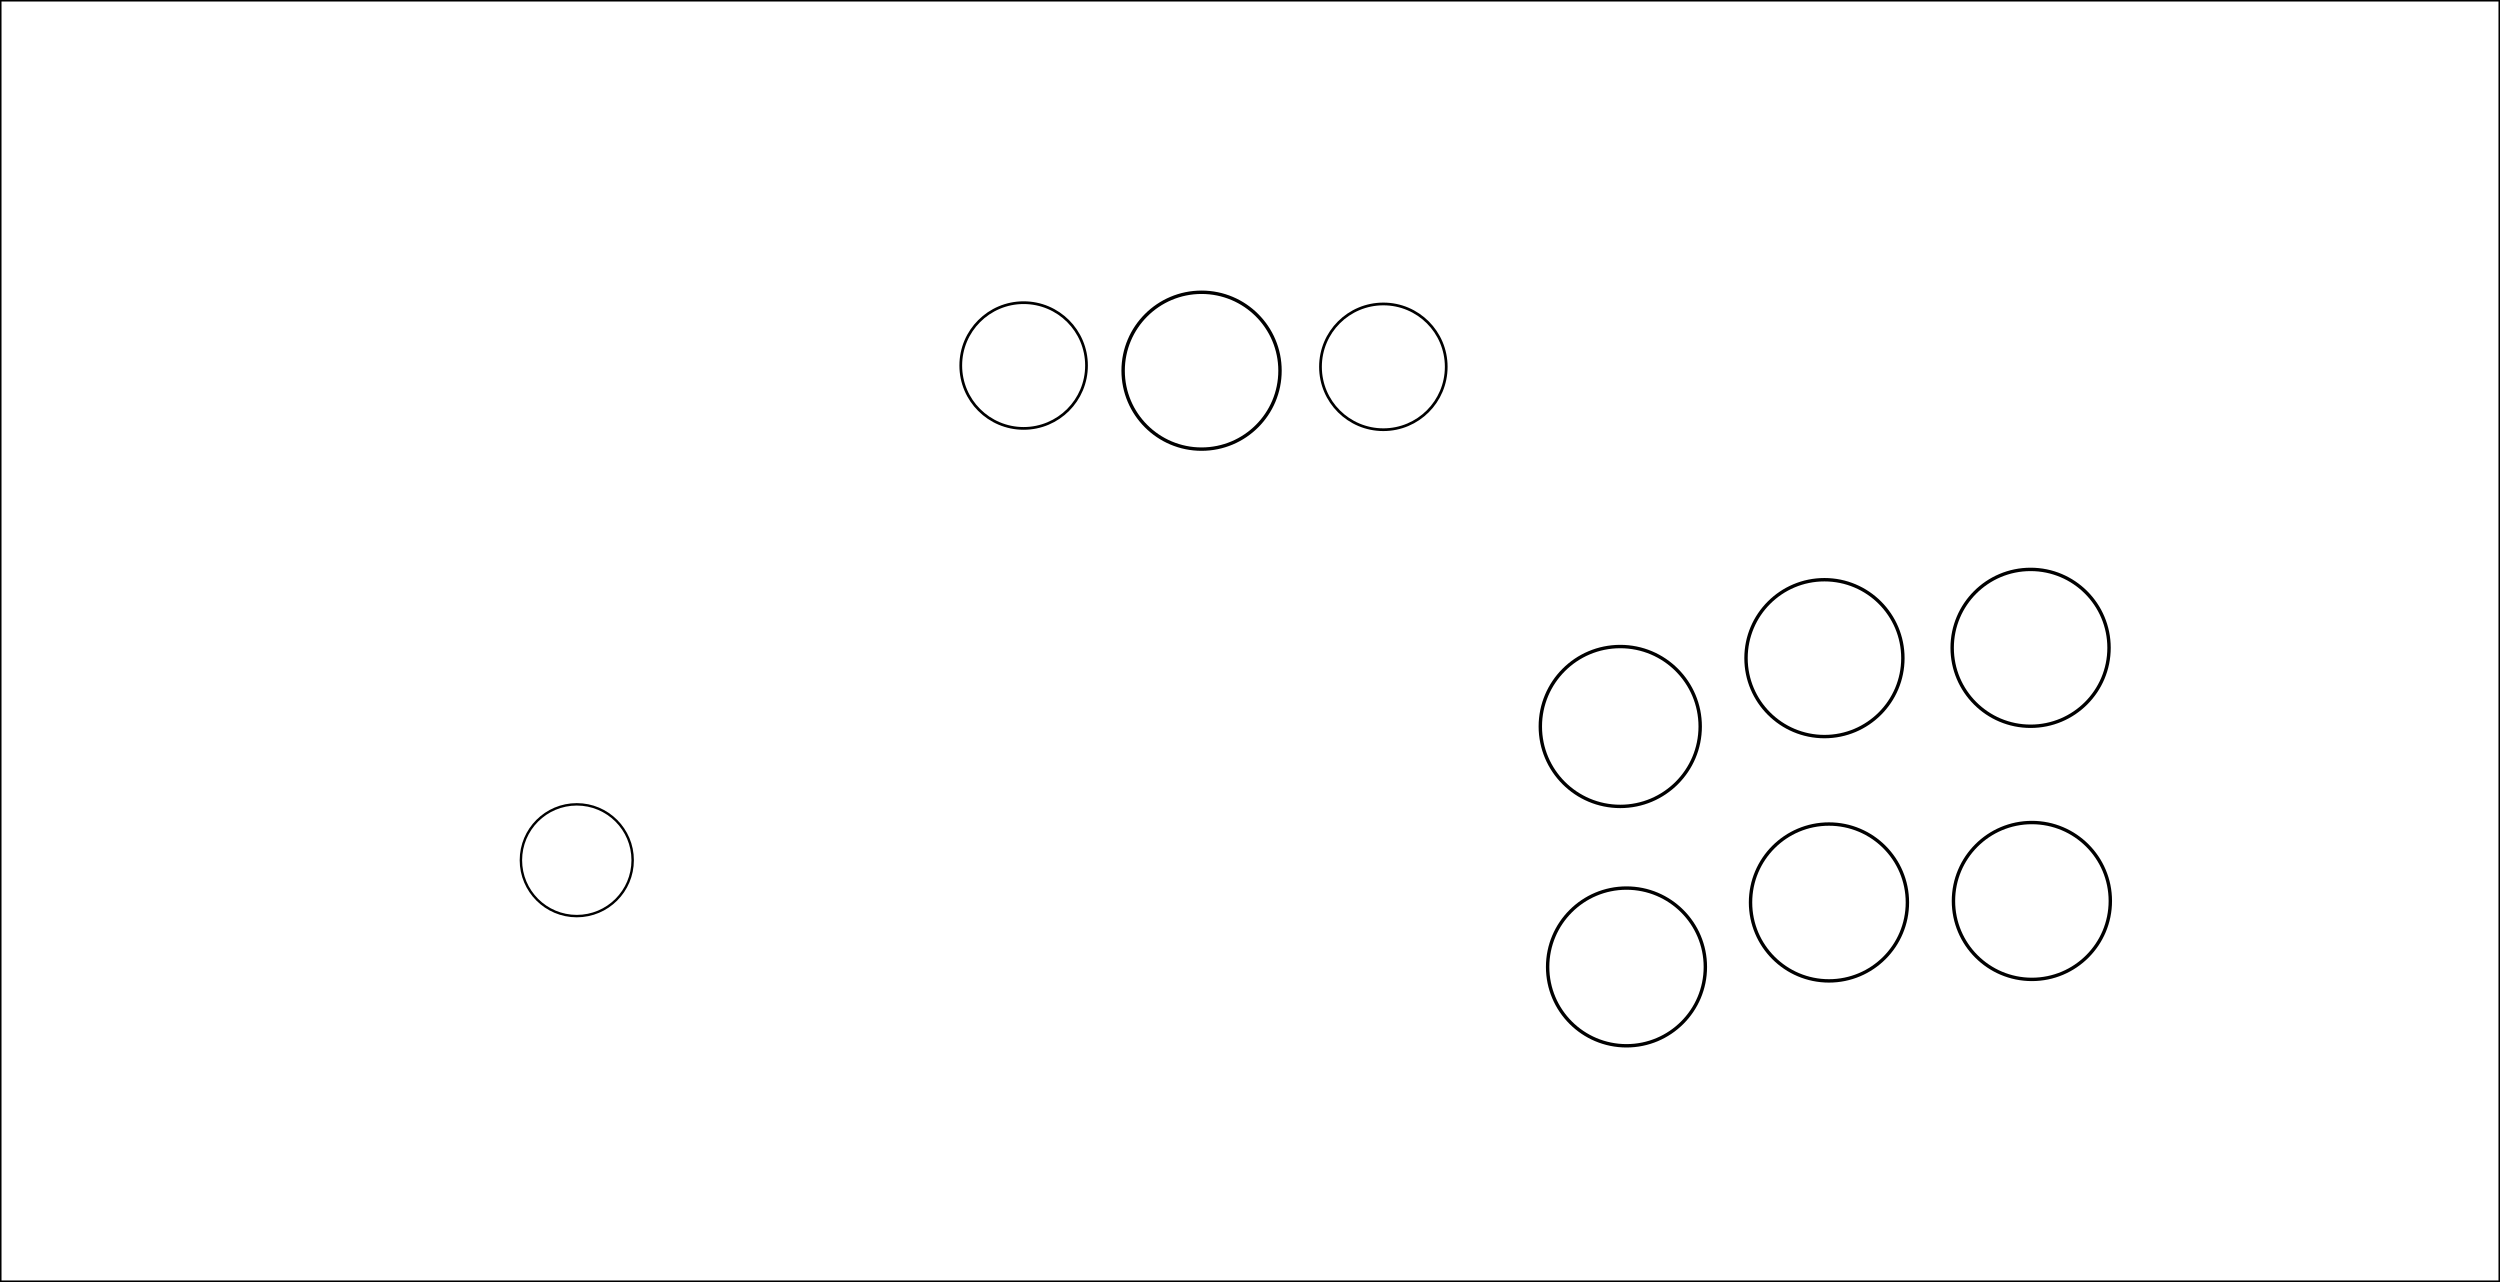
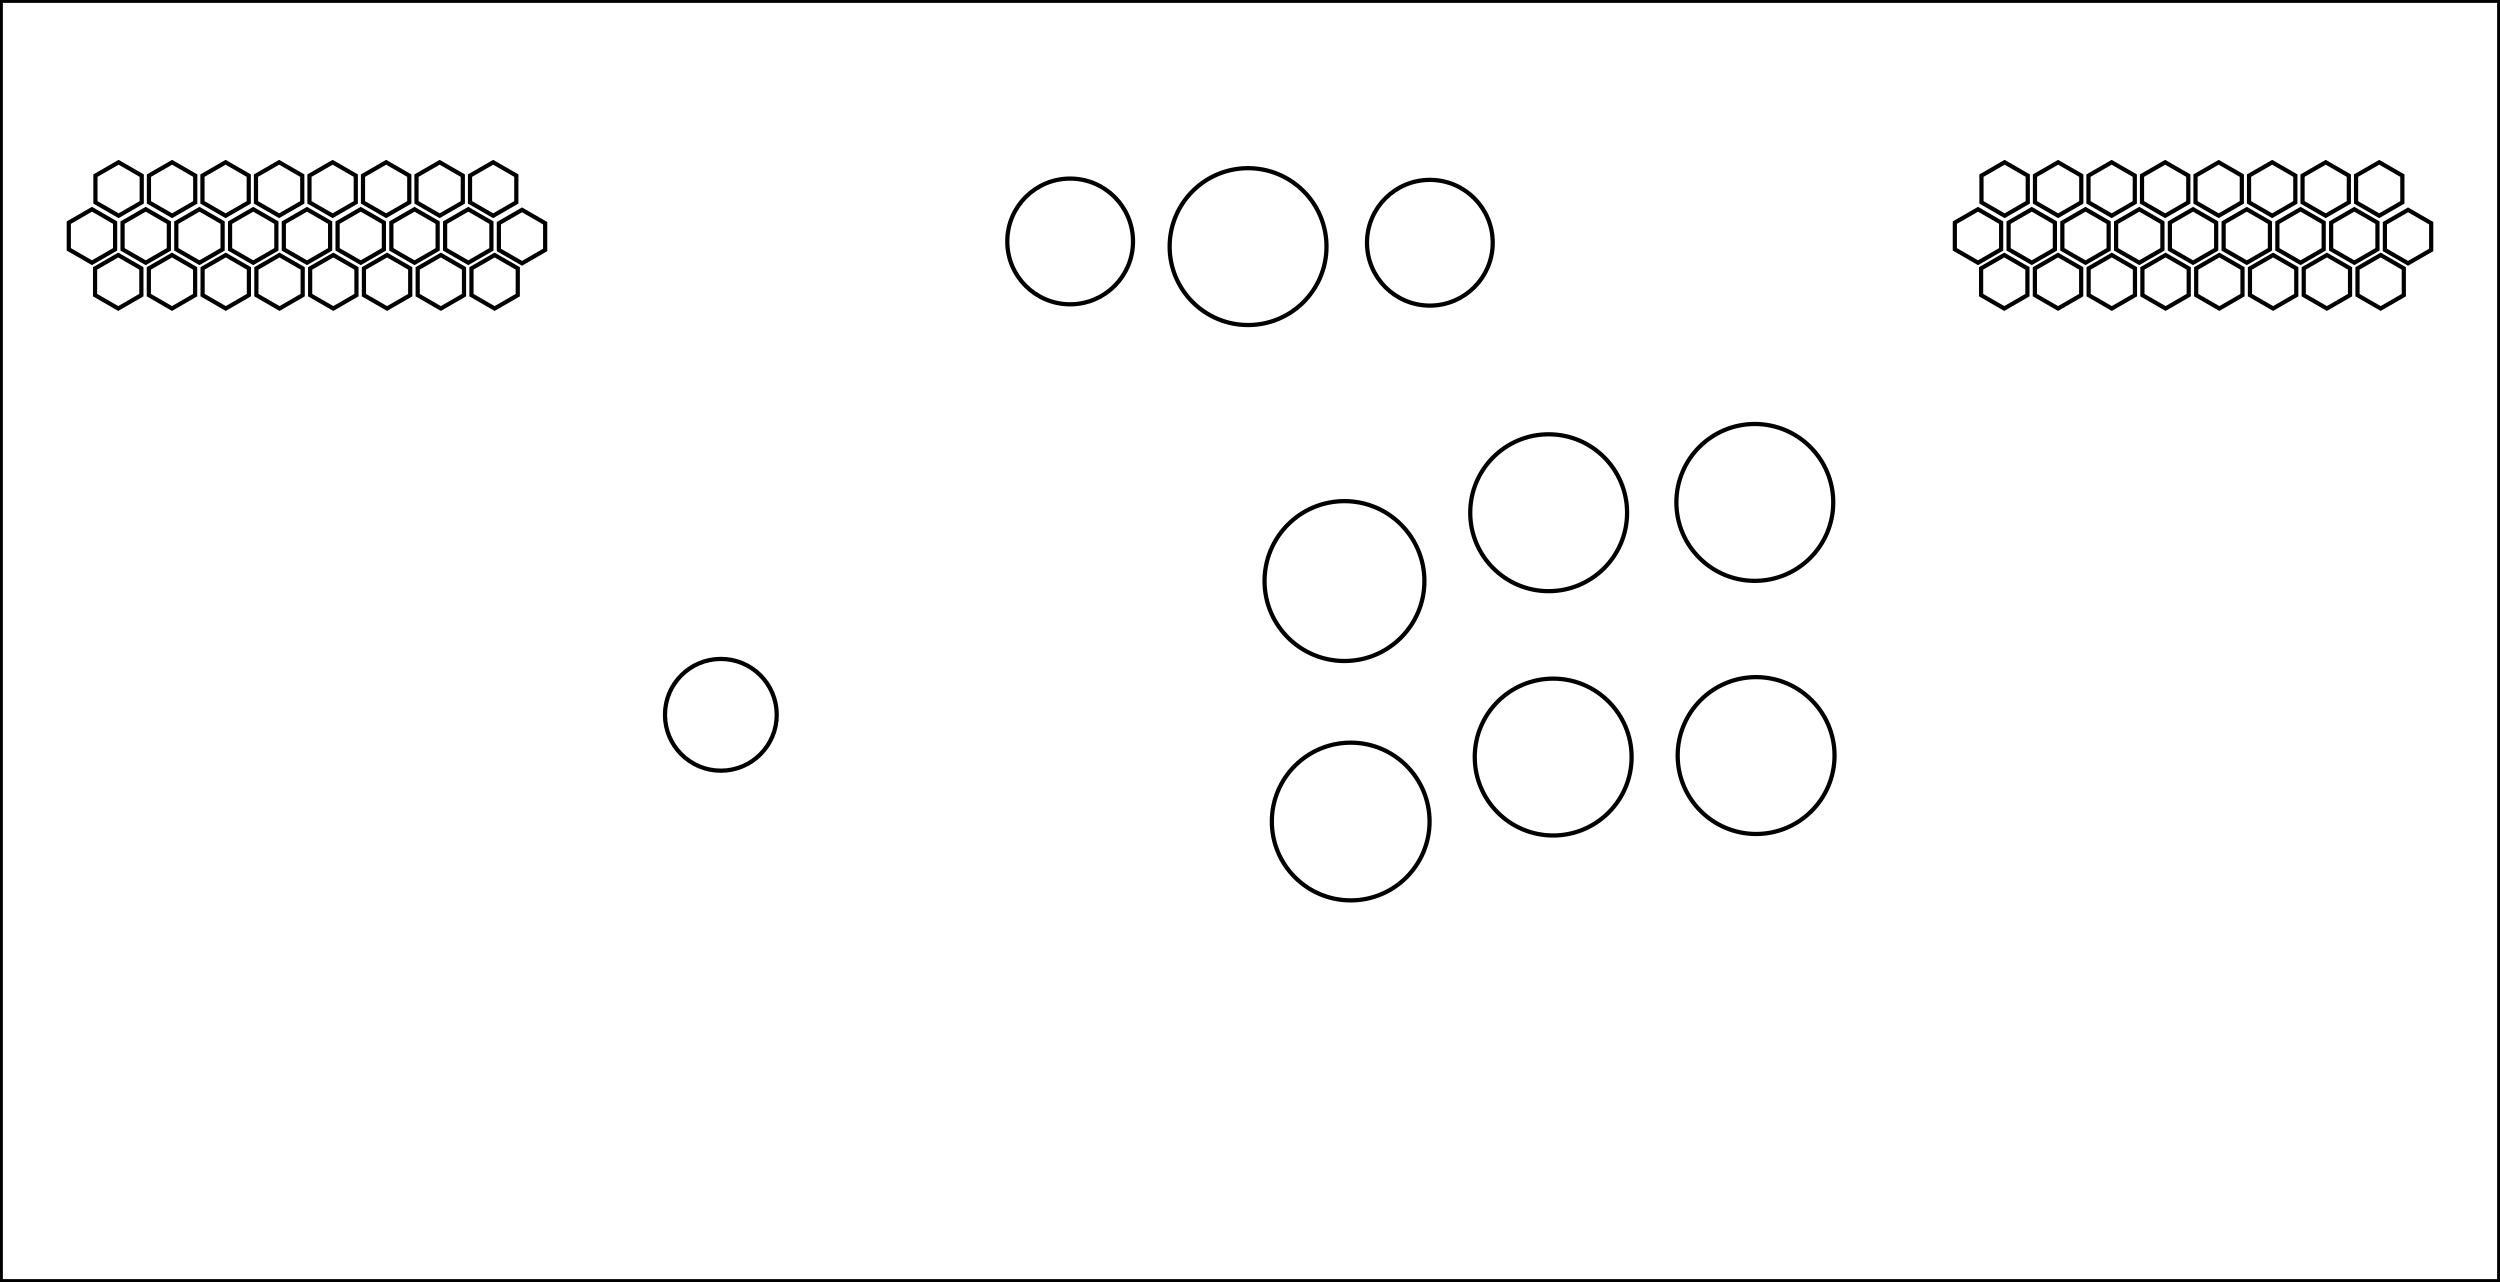
<svg xmlns="http://www.w3.org/2000/svg" id="svg3039" version="1.1" width="1641.375" height="841.688">
  <defs id="defs3043">
    <marker orient="auto" refY="0" refX="0" id="Arrow1Lend" style="overflow:visible">
      <path id="path3780" d="M 0,0 5,-5 -12.5,0 5,5 0,0 z" style="fill-rule:evenodd;stroke:#000000;stroke-width:1pt" transform="matrix(-0.8,0,0,-0.8,-10,0)" />
    </marker>
    <marker orient="auto" refY="0" refX="0" id="Arrow1Lstart" style="overflow:visible">
      <path id="path3777" d="M 0,0 5,-5 -12.5,0 5,5 0,0 z" style="fill-rule:evenodd;stroke:#000000;stroke-width:1pt" transform="matrix(0.8,0,0,0.8,10,0)" />
    </marker>
    <marker orient="auto" refY="0" refX="0" id="Arrow1Lstart-7" style="overflow:visible">
      <path id="path3777-9" d="M 0,0 5,-5 -12.5,0 5,5 0,0 z" style="fill-rule:evenodd;stroke:#000000;stroke-width:1pt" transform="matrix(0.8,0,0,0.8,10,0)" />
    </marker>
    <marker orient="auto" refY="0" refX="0" id="Arrow1Lend-6" style="overflow:visible">
      <path id="path3780-6" d="M 0,0 5,-5 -12.5,0 5,5 0,0 z" style="fill-rule:evenodd;stroke:#000000;stroke-width:1pt" transform="matrix(-0.8,0,0,-0.8,-10,0)" />
    </marker>
    <marker orient="auto" refY="0" refX="0" id="marker4973" style="overflow:visible">
      <path id="path4975" d="M 0,0 5,-5 -12.5,0 5,5 0,0 z" style="fill-rule:evenodd;stroke:#000000;stroke-width:1pt" transform="matrix(-0.8,0,0,-0.8,-10,0)" />
    </marker>
  </defs>
-   <rect style="fill:none;stroke:#000000;stroke-width:1;stroke-linecap:butt;stroke-linejoin:miter;stroke-miterlimit:4;stroke-opacity:1;stroke-dasharray:none" id="rect3067" width="1640.384" height="840.697" x="0.495" y="0.497" />
-   <path transform="matrix(1.592105,0,0,1.592105,-9.40715,-960.8243)" style="fill:none;stroke:#000000;stroke-opacity:1" id="path3822-8-4-7" d="m 266.807,958.229 a 23.044,23.044 0 1 1 -46.088,0 23.044,23.044 0 1 1 46.088,0 z" />
-   <path style="fill:none;stroke:#000000;stroke-opacity:1" id="path3818-2" d="m 196.98,906.521 a 23.486,23.486 0 1 1 -46.972,0 23.486,23.486 0 1 1 46.972,0 z" transform="matrix(2.234622,0,0,2.234622,676.0879,-1548.763)" />
-   <path style="fill:none;stroke:#000000;stroke-opacity:1" id="path3820-3" d="m 198.495,977.169 a 23.17,23.17 0 1 1 -46.341,0 23.17,23.17 0 1 1 46.341,0 z" transform="matrix(2.234622,0,0,2.234622,676.0879,-1548.763)" />
-   <path style="fill:none;stroke:#000000;stroke-opacity:1" id="path3822-5" d="m 266.807,958.229 a 23.044,23.044 0 1 1 -46.088,0 23.044,23.044 0 1 1 46.088,0 z" transform="matrix(2.234622,0,0,2.234622,656.0879,-1548.763)" />
-   <path transform="matrix(2.234622,0,0,2.234622,789.3196,-1549.75)" style="fill:none;stroke:#000000;stroke-opacity:1" id="path3822-4-6" d="m 266.807,958.229 a 23.044,23.044 0 1 1 -46.088,0 23.044,23.044 0 1 1 46.088,0 z" />
-   <path transform="matrix(2.234622,0,0,2.234622,653.1252,-1709.172)" style="fill:none;stroke:#000000;stroke-opacity:1" id="path3822-0-8" d="m 266.807,958.229 a 23.044,23.044 0 1 1 -46.088,0 23.044,23.044 0 1 1 46.088,0 z" />
-   <path transform="matrix(2.234622,0,0,2.234622,788.4731,-1715.945)" style="fill:none;stroke:#000000;stroke-opacity:1" id="path3822-9-0" d="m 266.807,958.229 a 23.044,23.044 0 1 1 -46.088,0 23.044,23.044 0 1 1 46.088,0 z" />
-   <path transform="matrix(2.234622,0,0,2.234622,244.1705,-1897.899)" style="fill:none;stroke:#000000;stroke-opacity:1" id="path3822-48-8" d="m 266.807,958.229 a 23.044,23.044 0 1 1 -46.088,0 23.044,23.044 0 1 1 46.088,0 z" />
-   <path transform="matrix(1.791197,0,0,1.791197,471.6162,-1475.535)" style="fill:none;stroke:#000000;stroke-opacity:1" id="path3822-8-6" d="m 266.807,958.229 a 23.044,23.044 0 1 1 -46.088,0 23.044,23.044 0 1 1 46.088,0 z" />
-   <path transform="matrix(1.791197,0,0,1.791197,235.4452,-1476.382)" style="fill:none;stroke:#000000;stroke-opacity:1" id="path3822-8-4-1" d="m 266.807,958.229 a 23.044,23.044 0 1 1 -46.088,0 23.044,23.044 0 1 1 46.088,0 z" />
+   <rect style="fill:none;stroke:#000000;stroke-width:2.789;stroke-linecap:butt;stroke-linejoin:miter;stroke-miterlimit:4;stroke-opacity:1;stroke-dasharray:none" id="rect3067" width="1640.384" height="840.697" x="0.495" y="0.497" />
+   <g id="g3040" transform="translate(-54.72434,28)" style="stroke:#000000;stroke-width:2.789;stroke-miterlimit:4;stroke-opacity:1;stroke-dasharray:none">
+     <path d="m 266.807,958.229 c 0,12.727 -10.317,23.044 -23.044,23.044 -12.727,0 -23.044,-10.317 -23.044,-23.044 0,-12.727 10.317,-23.044 23.044,-23.044 12.727,0 23.044,10.317 23.044,23.044 z" id="path3822-8-4-7" style="fill:none;stroke:#000000;stroke-width:1.752;stroke-miterlimit:4;stroke-opacity:1;stroke-dasharray:none" transform="matrix(1.592105,0,0,1.592105,139.9071,-1084.296)" />
+     <path transform="matrix(2.234622,0,0,2.234622,549.7451,-1672.234)" d="m 196.98,906.521 c 0,12.971 -10.515,23.486 -23.486,23.486 -12.971,0 -23.486,-10.515 -23.486,-23.486 0,-12.971 10.515,-23.486 23.486,-23.486 12.971,0 23.486,10.515 23.486,23.486 z" id="path3818-2" style="fill:none;stroke:#000000;stroke-width:1.248;stroke-miterlimit:4;stroke-opacity:1;stroke-dasharray:none" />
+     <path transform="matrix(2.234622,0,0,2.234622,549.7451,-1672.234)" d="m 198.495,977.169 c 0,12.797 -10.374,23.17 -23.17,23.17 -12.797,0 -23.17,-10.374 -23.17,-23.17 0,-12.797 10.374,-23.17 23.17,-23.17 12.797,0 23.17,10.374 23.17,23.17 z" id="path3820-3" style="fill:none;stroke:#000000;stroke-width:1.248;stroke-miterlimit:4;stroke-opacity:1;stroke-dasharray:none" />
+     <path transform="matrix(2.234622,0,0,2.234622,529.7451,-1672.234)" d="m 266.807,958.229 c 0,12.727 -10.317,23.044 -23.044,23.044 -12.727,0 -23.044,-10.317 -23.044,-23.044 0,-12.727 10.317,-23.044 23.044,-23.044 12.727,0 23.044,10.317 23.044,23.044 z" id="path3822-5" style="fill:none;stroke:#000000;stroke-width:1.248;stroke-miterlimit:4;stroke-opacity:1;stroke-dasharray:none" />
+     <path d="m 266.807,958.229 c 0,12.727 -10.317,23.044 -23.044,23.044 -12.727,0 -23.044,-10.317 -23.044,-23.044 0,-12.727 10.317,-23.044 23.044,-23.044 12.727,0 23.044,10.317 23.044,23.044 z" id="path3822-4-6" style="fill:none;stroke:#000000;stroke-width:1.248;stroke-miterlimit:4;stroke-opacity:1;stroke-dasharray:none" transform="matrix(2.234622,0,0,2.234622,662.9768,-1673.222)" />
+     <path d="m 266.807,958.229 c 0,12.727 -10.317,23.044 -23.044,23.044 -12.727,0 -23.044,-10.317 -23.044,-23.044 0,-12.727 10.317,-23.044 23.044,-23.044 12.727,0 23.044,10.317 23.044,23.044 z" id="path3822-0-8" style="fill:none;stroke:#000000;stroke-width:1.248;stroke-miterlimit:4;stroke-opacity:1;stroke-dasharray:none" transform="matrix(2.234622,0,0,2.234622,526.7824,-1832.644)" />
+     <path d="m 266.807,958.229 c 0,12.727 -10.317,23.044 -23.044,23.044 -12.727,0 -23.044,-10.317 -23.044,-23.044 0,-12.727 10.317,-23.044 23.044,-23.044 12.727,0 23.044,10.317 23.044,23.044 z" id="path3822-9-0" style="fill:none;stroke:#000000;stroke-width:1.248;stroke-miterlimit:4;stroke-opacity:1;stroke-dasharray:none" transform="matrix(2.234622,0,0,2.234622,662.1303,-1839.416)" />
+   </g>
+   <g id="g3035" style="stroke:#000000;stroke-width:2.789;stroke-miterlimit:4;stroke-opacity:1;stroke-dasharray:none" transform="translate(30.53028,42)">
+     <path d="m 266.807,958.229 c 0,12.727 -10.317,23.044 -23.044,23.044 -12.727,0 -23.044,-10.317 -23.044,-23.044 0,-12.727 10.317,-23.044 23.044,-23.044 12.727,0 23.044,10.317 23.044,23.044 z" id="path3822-48-8" style="fill:none;stroke:#000000;stroke-width:1.248;stroke-miterlimit:4;stroke-opacity:1;stroke-dasharray:none" transform="matrix(2.234622,0,0,2.234622,244.1705,-2021.37)" />
+     <path d="m 266.807,958.229 c 0,12.727 -10.317,23.044 -23.044,23.044 -12.727,0 -23.044,-10.317 -23.044,-23.044 0,-12.727 10.317,-23.044 23.044,-23.044 12.727,0 23.044,10.317 23.044,23.044 z" id="path3822-8-6" style="fill:none;stroke:#000000;stroke-width:1.557;stroke-miterlimit:4;stroke-opacity:1;stroke-dasharray:none" transform="matrix(1.791197,0,0,1.791197,471.6162,-1599.006)" />
+     <path d="m 266.807,958.229 c 0,12.727 -10.317,23.044 -23.044,23.044 -12.727,0 -23.044,-10.317 -23.044,-23.044 0,-12.727 10.317,-23.044 23.044,-23.044 12.727,0 23.044,10.317 23.044,23.044 z" id="path3822-8-4-1" style="fill:none;stroke:#000000;stroke-width:1.557;stroke-miterlimit:4;stroke-opacity:1;stroke-dasharray:none" transform="matrix(1.791197,0,0,1.791197,235.4452,-1599.853)" />
+   </g>
+   <g id="g4023" transform="translate(-11.99416,0)">
+     <path d="m -238.604,-128.105 0,-56.305 48.761,-28.152 48.761,28.152 0,56.305 -48.761,28.152 z" id="path3881-4" style="fill:none;stroke:#000000;stroke-width:8.848;stroke-linecap:butt;stroke-miterlimit:4;stroke-opacity:1;stroke-dasharray:none;stroke-dashoffset:0" transform="matrix(0.3116924,0,0,0.3116924,149.0189,172.7892)" />
+     <path d="m -238.604,-128.105 0,-56.305 48.761,-28.152 48.761,28.152 0,56.305 -48.761,28.152 z" id="path3881-7-4-5" style="fill:none;stroke:#000000;stroke-width:8.848;stroke-linecap:butt;stroke-miterlimit:4;stroke-opacity:1;stroke-dasharray:none;stroke-dashoffset:0" transform="matrix(0.3116924,0,0,0.3116924,184.1531,172.7892)" />
+     <path d="m -238.604,-128.105 0,-56.305 48.761,-28.152 48.761,28.152 0,56.305 -48.761,28.152 z" id="path3881-4-1" style="fill:none;stroke:#000000;stroke-width:8.848;stroke-linecap:butt;stroke-miterlimit:4;stroke-opacity:1;stroke-dasharray:none;stroke-dashoffset:0" transform="matrix(0.3116924,0,0,0.3116924,219.2873,172.7892)" />
+     <path d="m -238.604,-128.105 0,-56.305 48.761,-28.152 48.761,28.152 0,56.305 -48.761,28.152 z" id="path3881-7-4-5-4" style="fill:none;stroke:#000000;stroke-width:8.848;stroke-linecap:butt;stroke-miterlimit:4;stroke-opacity:1;stroke-dasharray:none;stroke-dashoffset:0" transform="matrix(0.3116924,0,0,0.3116924,254.4215,172.7892)" />
+     <path transform="matrix(0.3116924,0,0,0.3116924,131.5361,203.6413)" d="m -238.604,-128.105 0,-56.305 48.761,-28.152 48.761,28.152 0,56.305 -48.761,28.152 z" id="path3881-2" style="fill:none;stroke:#000000;stroke-width:8.848;stroke-linecap:butt;stroke-miterlimit:4;stroke-opacity:1;stroke-dasharray:none;stroke-dashoffset:0" />
+     <path d="m -238.604,-128.105 0,-56.305 48.761,-28.152 48.761,28.152 0,56.305 -48.761,28.152 z" id="path3881-7-4-2" style="fill:none;stroke:#000000;stroke-width:8.848;stroke-linecap:butt;stroke-miterlimit:4;stroke-opacity:1;stroke-dasharray:none;stroke-dashoffset:0" transform="matrix(0.3116924,0,0,0.3116924,166.8309,203.6413)" />
+     <path d="m -238.604,-128.105 0,-56.305 48.761,-28.152 48.761,28.152 0,56.305 -48.761,28.152 z" id="path3881-4-16" style="fill:none;stroke:#000000;stroke-width:8.848;stroke-linecap:butt;stroke-miterlimit:4;stroke-opacity:1;stroke-dasharray:none;stroke-dashoffset:0" transform="matrix(0.3116924,0,0,0.3116924,148.7816,233.7022)" />
+     <path d="m -238.604,-128.105 0,-56.305 48.761,-28.152 48.761,28.152 0,56.305 -48.761,28.152 z" id="path3881-7-4-5-8" style="fill:none;stroke:#000000;stroke-width:8.848;stroke-linecap:butt;stroke-miterlimit:4;stroke-opacity:1;stroke-dasharray:none;stroke-dashoffset:0" transform="matrix(0.3116924,0,0,0.3116924,184.0853,233.7022)" />
+     <path transform="matrix(0.3116924,0,0,0.3116924,202.1257,203.6413)" d="m -238.604,-128.105 0,-56.305 48.761,-28.152 48.761,28.152 0,56.305 -48.761,28.152 z" id="path3881-76" style="fill:none;stroke:#000000;stroke-width:8.848;stroke-linecap:butt;stroke-miterlimit:4;stroke-opacity:1;stroke-dasharray:none;stroke-dashoffset:0" />
+     <path d="m -238.604,-128.105 0,-56.305 48.761,-28.152 48.761,28.152 0,56.305 -48.761,28.152 z" id="path3881-7-4-1" style="fill:none;stroke:#000000;stroke-width:8.848;stroke-linecap:butt;stroke-miterlimit:4;stroke-opacity:1;stroke-dasharray:none;stroke-dashoffset:0" transform="matrix(0.3116924,0,0,0.3116924,237.4205,203.6413)" />
+     <path d="m -238.604,-128.105 0,-56.305 48.761,-28.152 48.761,28.152 0,56.305 -48.761,28.152 z" id="path3881-4-8" style="fill:none;stroke:#000000;stroke-width:8.848;stroke-linecap:butt;stroke-miterlimit:4;stroke-opacity:1;stroke-dasharray:none;stroke-dashoffset:0" transform="matrix(0.3116924,0,0,0.3116924,219.389,233.7022)" />
+     <path d="m -238.604,-128.105 0,-56.305 48.761,-28.152 48.761,28.152 0,56.305 -48.761,28.152 z" id="path3881-7-4-5-9" style="fill:none;stroke:#000000;stroke-width:8.848;stroke-linecap:butt;stroke-miterlimit:4;stroke-opacity:1;stroke-dasharray:none;stroke-dashoffset:0" transform="matrix(0.3116924,0,0,0.3116924,254.6927,233.7022)" />
+     <path d="m -238.604,-128.105 0,-56.305 48.761,-28.152 48.761,28.152 0,56.305 -48.761,28.152 z" id="path3881-4-87" style="fill:none;stroke:#000000;stroke-width:8.848;stroke-linecap:butt;stroke-miterlimit:4;stroke-opacity:1;stroke-dasharray:none;stroke-dashoffset:0" transform="matrix(0.3116924,0,0,0.3116924,289.5557,172.7892)" />
+     <path d="m -238.604,-128.105 0,-56.305 48.761,-28.152 48.761,28.152 0,56.305 -48.761,28.152 z" id="path3881-7-4-5-42" style="fill:none;stroke:#000000;stroke-width:8.848;stroke-linecap:butt;stroke-miterlimit:4;stroke-opacity:1;stroke-dasharray:none;stroke-dashoffset:0" transform="matrix(0.3116924,0,0,0.3116924,324.6899,172.7892)" />
+     <path d="m -238.604,-128.105 0,-56.305 48.761,-28.152 48.761,28.152 0,56.305 -48.761,28.152 z" id="path3881-4-1-3" style="fill:none;stroke:#000000;stroke-width:8.848;stroke-linecap:butt;stroke-miterlimit:4;stroke-opacity:1;stroke-dasharray:none;stroke-dashoffset:0" transform="matrix(0.3116924,0,0,0.3116924,359.8241,172.7892)" />
+     <path d="m -238.604,-128.105 0,-56.305 48.761,-28.152 48.761,28.152 0,56.305 -48.761,28.152 z" id="path3881-7-4-5-4-1" style="fill:none;stroke:#000000;stroke-width:8.848;stroke-linecap:butt;stroke-miterlimit:4;stroke-opacity:1;stroke-dasharray:none;stroke-dashoffset:0" transform="matrix(0.3116924,0,0,0.3116924,394.9583,172.7892)" />
+     <path transform="matrix(0.3116924,0,0,0.3116924,272.7153,203.6413)" d="m -238.604,-128.105 0,-56.305 48.761,-28.152 48.761,28.152 0,56.305 -48.761,28.152 z" id="path3881-2-8" style="fill:none;stroke:#000000;stroke-width:8.848;stroke-linecap:butt;stroke-miterlimit:4;stroke-opacity:1;stroke-dasharray:none;stroke-dashoffset:0" />
+     <path d="m -238.604,-128.105 0,-56.305 48.761,-28.152 48.761,28.152 0,56.305 -48.761,28.152 z" id="path3881-7-4-2-6" style="fill:none;stroke:#000000;stroke-width:8.848;stroke-linecap:butt;stroke-miterlimit:4;stroke-opacity:1;stroke-dasharray:none;stroke-dashoffset:0" transform="matrix(0.3116924,0,0,0.3116924,308.0101,203.6413)" />
+     <path d="m -238.604,-128.105 0,-56.305 48.761,-28.152 48.761,28.152 0,56.305 -48.761,28.152 z" id="path3881-4-16-5" style="fill:none;stroke:#000000;stroke-width:8.848;stroke-linecap:butt;stroke-miterlimit:4;stroke-opacity:1;stroke-dasharray:none;stroke-dashoffset:0" transform="matrix(0.3116924,0,0,0.3116924,289.9964,233.7022)" />
+     <path d="m -238.604,-128.105 0,-56.305 48.761,-28.152 48.761,28.152 0,56.305 -48.761,28.152 z" id="path3881-7-4-5-8-0" style="fill:none;stroke:#000000;stroke-width:8.848;stroke-linecap:butt;stroke-miterlimit:4;stroke-opacity:1;stroke-dasharray:none;stroke-dashoffset:0" transform="matrix(0.3116924,0,0,0.3116924,325.3002,233.7022)" />
+     <path transform="matrix(0.3116924,0,0,0.3116924,343.3049,203.6413)" d="m -238.604,-128.105 0,-56.305 48.761,-28.152 48.761,28.152 0,56.305 -48.761,28.152 z" id="path3881-76-8" style="fill:none;stroke:#000000;stroke-width:8.848;stroke-linecap:butt;stroke-miterlimit:4;stroke-opacity:1;stroke-dasharray:none;stroke-dashoffset:0" />
+     <path d="m -238.604,-128.105 0,-56.305 48.761,-28.152 48.761,28.152 0,56.305 -48.761,28.152 z" id="path3881-7-4-1-6" style="fill:none;stroke:#000000;stroke-width:8.848;stroke-linecap:butt;stroke-miterlimit:4;stroke-opacity:1;stroke-dasharray:none;stroke-dashoffset:0" transform="matrix(0.3116924,0,0,0.3116924,378.5997,203.6413)" />
+     <path d="m -238.604,-128.105 0,-56.305 48.761,-28.152 48.761,28.152 0,56.305 -48.761,28.152 z" id="path3881-4-8-0" style="fill:none;stroke:#000000;stroke-width:8.848;stroke-linecap:butt;stroke-miterlimit:4;stroke-opacity:1;stroke-dasharray:none;stroke-dashoffset:0" transform="matrix(0.3116924,0,0,0.3116924,360.6039,233.7022)" />
+     <path d="m -238.604,-128.105 0,-56.305 48.761,-28.152 48.761,28.152 0,56.305 -48.761,28.152 z" id="path3881-7-4-5-9-2" style="fill:none;stroke:#000000;stroke-width:8.848;stroke-linecap:butt;stroke-miterlimit:4;stroke-opacity:1;stroke-dasharray:none;stroke-dashoffset:0" transform="matrix(0.3116924,0,0,0.3116924,395.9076,233.7022)" />
+     <path d="m -238.604,-128.105 0,-56.305 48.761,-28.152 48.761,28.152 0,56.305 -48.761,28.152 z" id="path3881-7-4-1-6-6" style="fill:none;stroke:#000000;stroke-width:8.848;stroke-linecap:butt;stroke-miterlimit:4;stroke-opacity:1;stroke-dasharray:none;stroke-dashoffset:0" transform="matrix(0.3116924,0,0,0.3116924,413.8945,204.0294)" />
+     <path d="m -238.604,-128.105 0,-56.305 48.761,-28.152 48.761,28.152 0,56.305 -48.761,28.152 z" id="path3881-4-89" style="fill:none;stroke:#000000;stroke-width:8.848;stroke-linecap:butt;stroke-miterlimit:4;stroke-opacity:1;stroke-dasharray:none;stroke-dashoffset:0" transform="matrix(0.3116924,0,0,0.3116924,1387.297,172.7892)" />
+     <path d="m -238.604,-128.105 0,-56.305 48.761,-28.152 48.761,28.152 0,56.305 -48.761,28.152 z" id="path3881-7-4-5-3" style="fill:none;stroke:#000000;stroke-width:8.848;stroke-linecap:butt;stroke-miterlimit:4;stroke-opacity:1;stroke-dasharray:none;stroke-dashoffset:0" transform="matrix(0.3116924,0,0,0.3116924,1422.431,172.7892)" />
+     <path d="m -238.604,-128.105 0,-56.305 48.761,-28.152 48.761,28.152 0,56.305 -48.761,28.152 z" id="path3881-4-1-0" style="fill:none;stroke:#000000;stroke-width:8.848;stroke-linecap:butt;stroke-miterlimit:4;stroke-opacity:1;stroke-dasharray:none;stroke-dashoffset:0" transform="matrix(0.3116924,0,0,0.3116924,1457.565,172.7892)" />
+     <path d="m -238.604,-128.105 0,-56.305 48.761,-28.152 48.761,28.152 0,56.305 -48.761,28.152 z" id="path3881-7-4-5-4-6" style="fill:none;stroke:#000000;stroke-width:8.848;stroke-linecap:butt;stroke-miterlimit:4;stroke-opacity:1;stroke-dasharray:none;stroke-dashoffset:0" transform="matrix(0.3116924,0,0,0.3116924,1492.7,172.7892)" />
+     <path transform="matrix(0.3116924,0,0,0.3116924,1369.814,203.6413)" d="m -238.604,-128.105 0,-56.305 48.761,-28.152 48.761,28.152 0,56.305 -48.761,28.152 z" id="path3881-2-6" style="fill:none;stroke:#000000;stroke-width:8.848;stroke-linecap:butt;stroke-miterlimit:4;stroke-opacity:1;stroke-dasharray:none;stroke-dashoffset:0" />
+     <path d="m -238.604,-128.105 0,-56.305 48.761,-28.152 48.761,28.152 0,56.305 -48.761,28.152 z" id="path3881-7-4-2-1" style="fill:none;stroke:#000000;stroke-width:8.848;stroke-linecap:butt;stroke-miterlimit:4;stroke-opacity:1;stroke-dasharray:none;stroke-dashoffset:0" transform="matrix(0.3116924,0,0,0.3116924,1405.109,203.6413)" />
+     <path d="m -238.604,-128.105 0,-56.305 48.761,-28.152 48.761,28.152 0,56.305 -48.761,28.152 z" id="path3881-4-16-8" style="fill:none;stroke:#000000;stroke-width:8.848;stroke-linecap:butt;stroke-miterlimit:4;stroke-opacity:1;stroke-dasharray:none;stroke-dashoffset:0" transform="matrix(0.3116924,0,0,0.3116924,1387.06,233.7022)" />
+     <path d="m -238.604,-128.105 0,-56.305 48.761,-28.152 48.761,28.152 0,56.305 -48.761,28.152 z" id="path3881-7-4-5-8-4" style="fill:none;stroke:#000000;stroke-width:8.848;stroke-linecap:butt;stroke-miterlimit:4;stroke-opacity:1;stroke-dasharray:none;stroke-dashoffset:0" transform="matrix(0.3116924,0,0,0.3116924,1422.363,233.7022)" />
+     <path transform="matrix(0.3116924,0,0,0.3116924,1440.404,203.6413)" d="m -238.604,-128.105 0,-56.305 48.761,-28.152 48.761,28.152 0,56.305 -48.761,28.152 z" id="path3881-76-9" style="fill:none;stroke:#000000;stroke-width:8.848;stroke-linecap:butt;stroke-miterlimit:4;stroke-opacity:1;stroke-dasharray:none;stroke-dashoffset:0" />
+     <path d="m -238.604,-128.105 0,-56.305 48.761,-28.152 48.761,28.152 0,56.305 -48.761,28.152 z" id="path3881-7-4-1-63" style="fill:none;stroke:#000000;stroke-width:8.848;stroke-linecap:butt;stroke-miterlimit:4;stroke-opacity:1;stroke-dasharray:none;stroke-dashoffset:0" transform="matrix(0.3116924,0,0,0.3116924,1475.698,203.6413)" />
+     <path d="m -238.604,-128.105 0,-56.305 48.761,-28.152 48.761,28.152 0,56.305 -48.761,28.152 z" id="path3881-4-8-7" style="fill:none;stroke:#000000;stroke-width:8.848;stroke-linecap:butt;stroke-miterlimit:4;stroke-opacity:1;stroke-dasharray:none;stroke-dashoffset:0" transform="matrix(0.3116924,0,0,0.3116924,1457.667,233.7022)" />
+     <path d="m -238.604,-128.105 0,-56.305 48.761,-28.152 48.761,28.152 0,56.305 -48.761,28.152 z" id="path3881-7-4-5-9-8" style="fill:none;stroke:#000000;stroke-width:8.848;stroke-linecap:butt;stroke-miterlimit:4;stroke-opacity:1;stroke-dasharray:none;stroke-dashoffset:0" transform="matrix(0.3116924,0,0,0.3116924,1492.971,233.7022)" />
+     <path d="m -238.604,-128.105 0,-56.305 48.761,-28.152 48.761,28.152 0,56.305 -48.761,28.152 z" id="path3881-4-87-9" style="fill:none;stroke:#000000;stroke-width:8.848;stroke-linecap:butt;stroke-miterlimit:4;stroke-opacity:1;stroke-dasharray:none;stroke-dashoffset:0" transform="matrix(0.3116924,0,0,0.3116924,1527.834,172.7892)" />
+     <path d="m -238.604,-128.105 0,-56.305 48.761,-28.152 48.761,28.152 0,56.305 -48.761,28.152 z" id="path3881-7-4-5-42-1" style="fill:none;stroke:#000000;stroke-width:8.848;stroke-linecap:butt;stroke-miterlimit:4;stroke-opacity:1;stroke-dasharray:none;stroke-dashoffset:0" transform="matrix(0.3116924,0,0,0.3116924,1562.968,172.7892)" />
+     <path d="m -238.604,-128.105 0,-56.305 48.761,-28.152 48.761,28.152 0,56.305 -48.761,28.152 z" id="path3881-4-1-3-9" style="fill:none;stroke:#000000;stroke-width:8.848;stroke-linecap:butt;stroke-miterlimit:4;stroke-opacity:1;stroke-dasharray:none;stroke-dashoffset:0" transform="matrix(0.3116924,0,0,0.3116924,1598.102,172.7892)" />
+     <path d="m -238.604,-128.105 0,-56.305 48.761,-28.152 48.761,28.152 0,56.305 -48.761,28.152 z" id="path3881-7-4-5-4-1-8" style="fill:none;stroke:#000000;stroke-width:8.848;stroke-linecap:butt;stroke-miterlimit:4;stroke-opacity:1;stroke-dasharray:none;stroke-dashoffset:0" transform="matrix(0.3116924,0,0,0.3116924,1633.236,172.7892)" />
+     <path transform="matrix(0.3116924,0,0,0.3116924,1510.993,203.6413)" d="m -238.604,-128.105 0,-56.305 48.761,-28.152 48.761,28.152 0,56.305 -48.761,28.152 z" id="path3881-2-8-4" style="fill:none;stroke:#000000;stroke-width:8.848;stroke-linecap:butt;stroke-miterlimit:4;stroke-opacity:1;stroke-dasharray:none;stroke-dashoffset:0" />
+     <path d="m -238.604,-128.105 0,-56.305 48.761,-28.152 48.761,28.152 0,56.305 -48.761,28.152 z" id="path3881-7-4-2-6-0" style="fill:none;stroke:#000000;stroke-width:8.848;stroke-linecap:butt;stroke-miterlimit:4;stroke-opacity:1;stroke-dasharray:none;stroke-dashoffset:0" transform="matrix(0.3116924,0,0,0.3116924,1546.288,203.6413)" />
+     <path d="m -238.604,-128.105 0,-56.305 48.761,-28.152 48.761,28.152 0,56.305 -48.761,28.152 z" id="path3881-4-16-5-7" style="fill:none;stroke:#000000;stroke-width:8.848;stroke-linecap:butt;stroke-miterlimit:4;stroke-opacity:1;stroke-dasharray:none;stroke-dashoffset:0" transform="matrix(0.3116924,0,0,0.3116924,1528.274,233.7022)" />
+     <path d="m -238.604,-128.105 0,-56.305 48.761,-28.152 48.761,28.152 0,56.305 -48.761,28.152 z" id="path3881-7-4-5-8-0-6" style="fill:none;stroke:#000000;stroke-width:8.848;stroke-linecap:butt;stroke-miterlimit:4;stroke-opacity:1;stroke-dasharray:none;stroke-dashoffset:0" transform="matrix(0.3116924,0,0,0.3116924,1563.578,233.7022)" />
+     <path transform="matrix(0.3116924,0,0,0.3116924,1581.583,203.6413)" d="m -238.604,-128.105 0,-56.305 48.761,-28.152 48.761,28.152 0,56.305 -48.761,28.152 z" id="path3881-76-8-3" style="fill:none;stroke:#000000;stroke-width:8.848;stroke-linecap:butt;stroke-miterlimit:4;stroke-opacity:1;stroke-dasharray:none;stroke-dashoffset:0" />
+     <path d="m -238.604,-128.105 0,-56.305 48.761,-28.152 48.761,28.152 0,56.305 -48.761,28.152 z" id="path3881-7-4-1-6-61" style="fill:none;stroke:#000000;stroke-width:8.848;stroke-linecap:butt;stroke-miterlimit:4;stroke-opacity:1;stroke-dasharray:none;stroke-dashoffset:0" transform="matrix(0.3116924,0,0,0.3116924,1616.878,203.6413)" />
+     <path d="m -238.604,-128.105 0,-56.305 48.761,-28.152 48.761,28.152 0,56.305 -48.761,28.152 z" id="path3881-4-8-0-5" style="fill:none;stroke:#000000;stroke-width:8.848;stroke-linecap:butt;stroke-miterlimit:4;stroke-opacity:1;stroke-dasharray:none;stroke-dashoffset:0" transform="matrix(0.3116924,0,0,0.3116924,1598.882,233.7022)" />
+     <path d="m -238.604,-128.105 0,-56.305 48.761,-28.152 48.761,28.152 0,56.305 -48.761,28.152 z" id="path3881-7-4-5-9-2-4" style="fill:none;stroke:#000000;stroke-width:8.848;stroke-linecap:butt;stroke-miterlimit:4;stroke-opacity:1;stroke-dasharray:none;stroke-dashoffset:0" transform="matrix(0.3116924,0,0,0.3116924,1634.186,233.7022)" />
+     <path d="m -238.604,-128.105 0,-56.305 48.761,-28.152 48.761,28.152 0,56.305 -48.761,28.152 z" id="path3881-7-4-1-6-6-6" style="fill:none;stroke:#000000;stroke-width:8.848;stroke-linecap:butt;stroke-miterlimit:4;stroke-opacity:1;stroke-dasharray:none;stroke-dashoffset:0" transform="matrix(0.3116924,0,0,0.3116924,1652.172,204.0294)" />
+   </g>
</svg>
